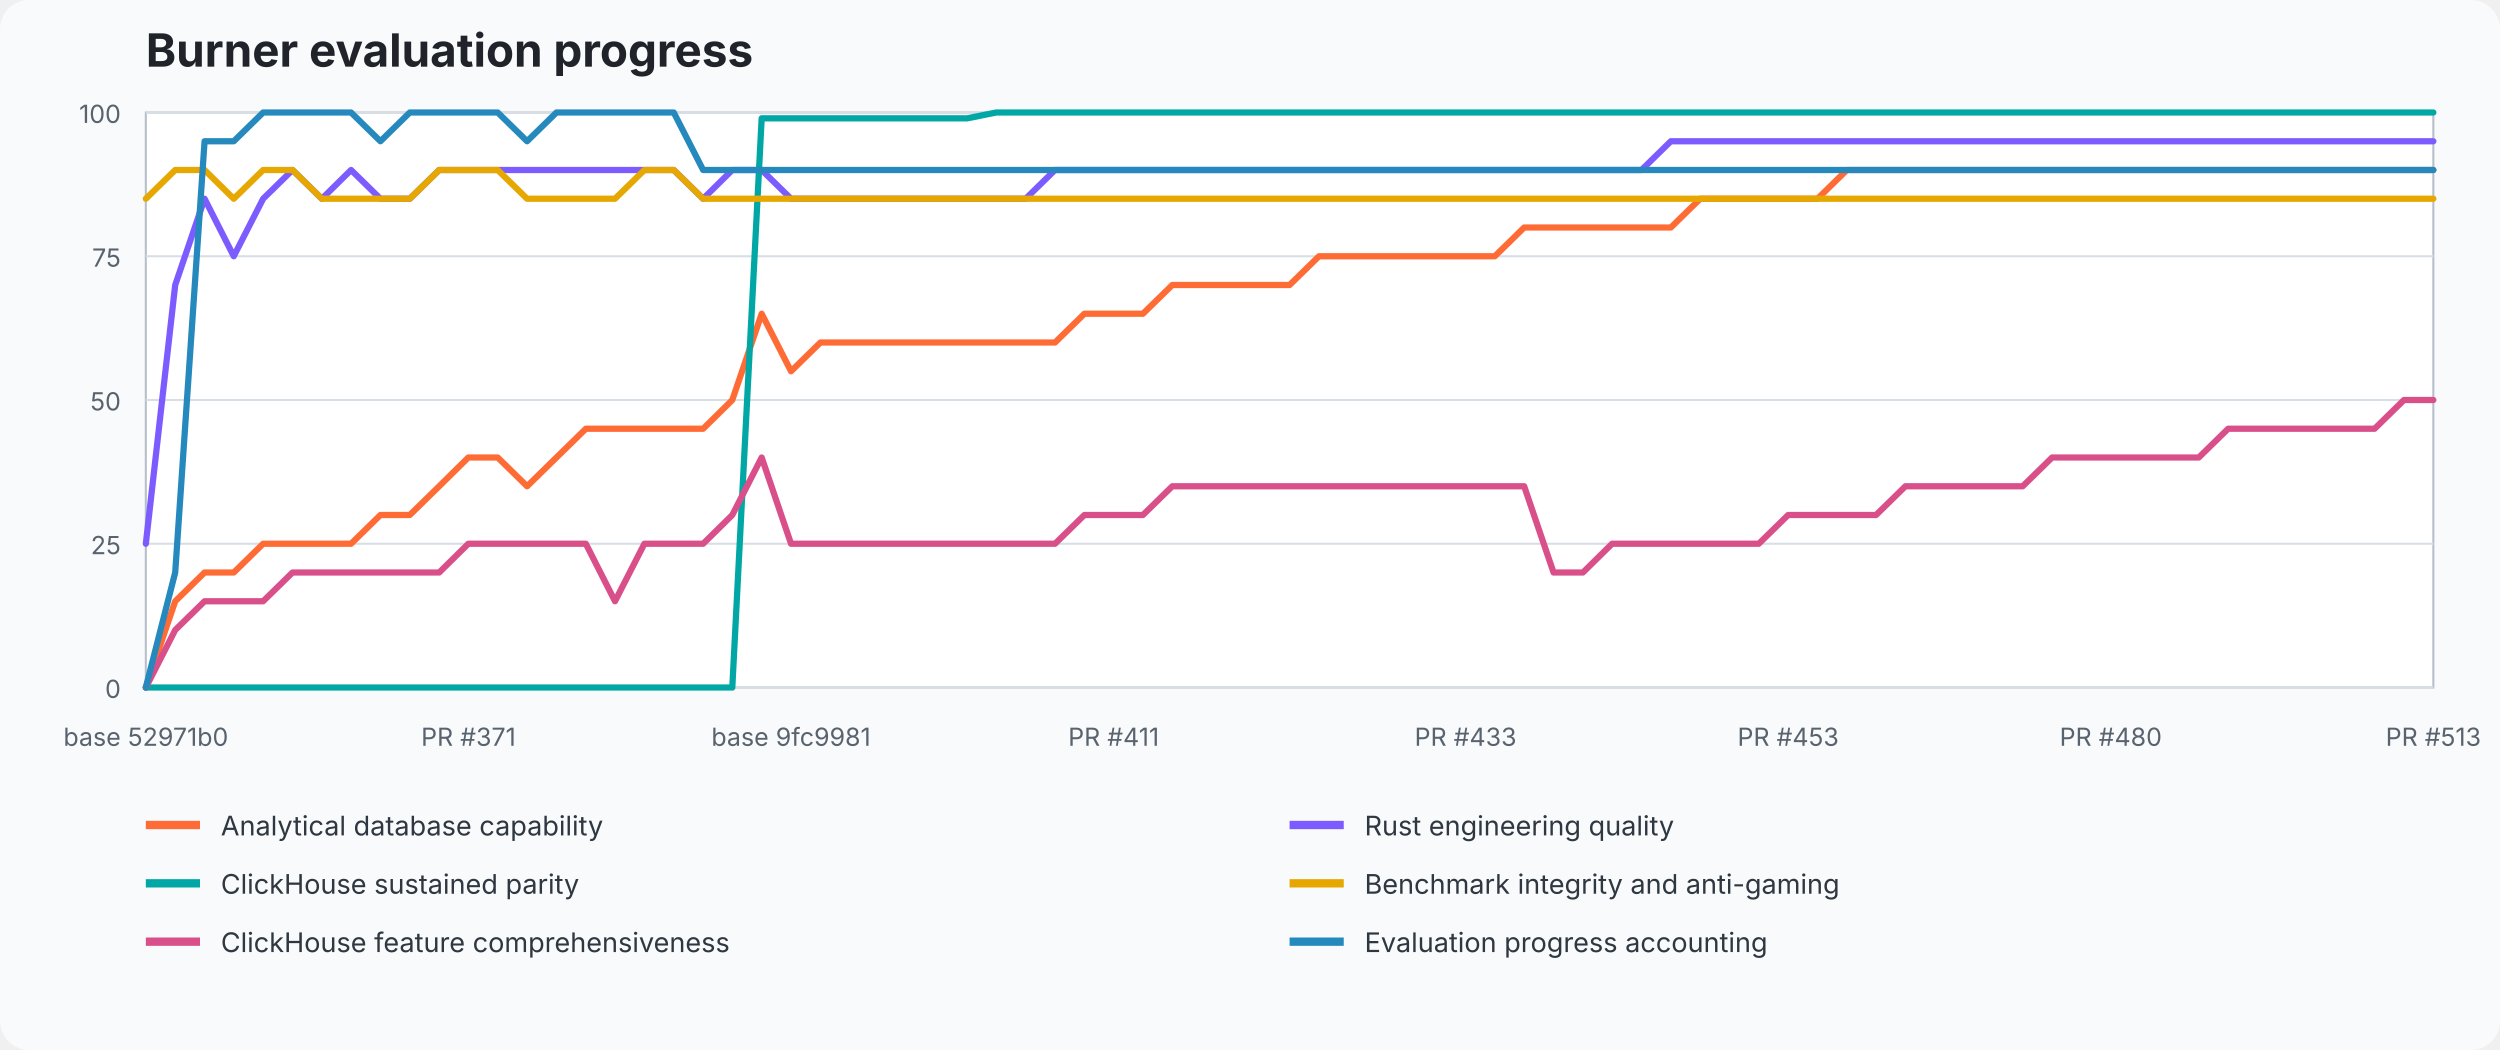
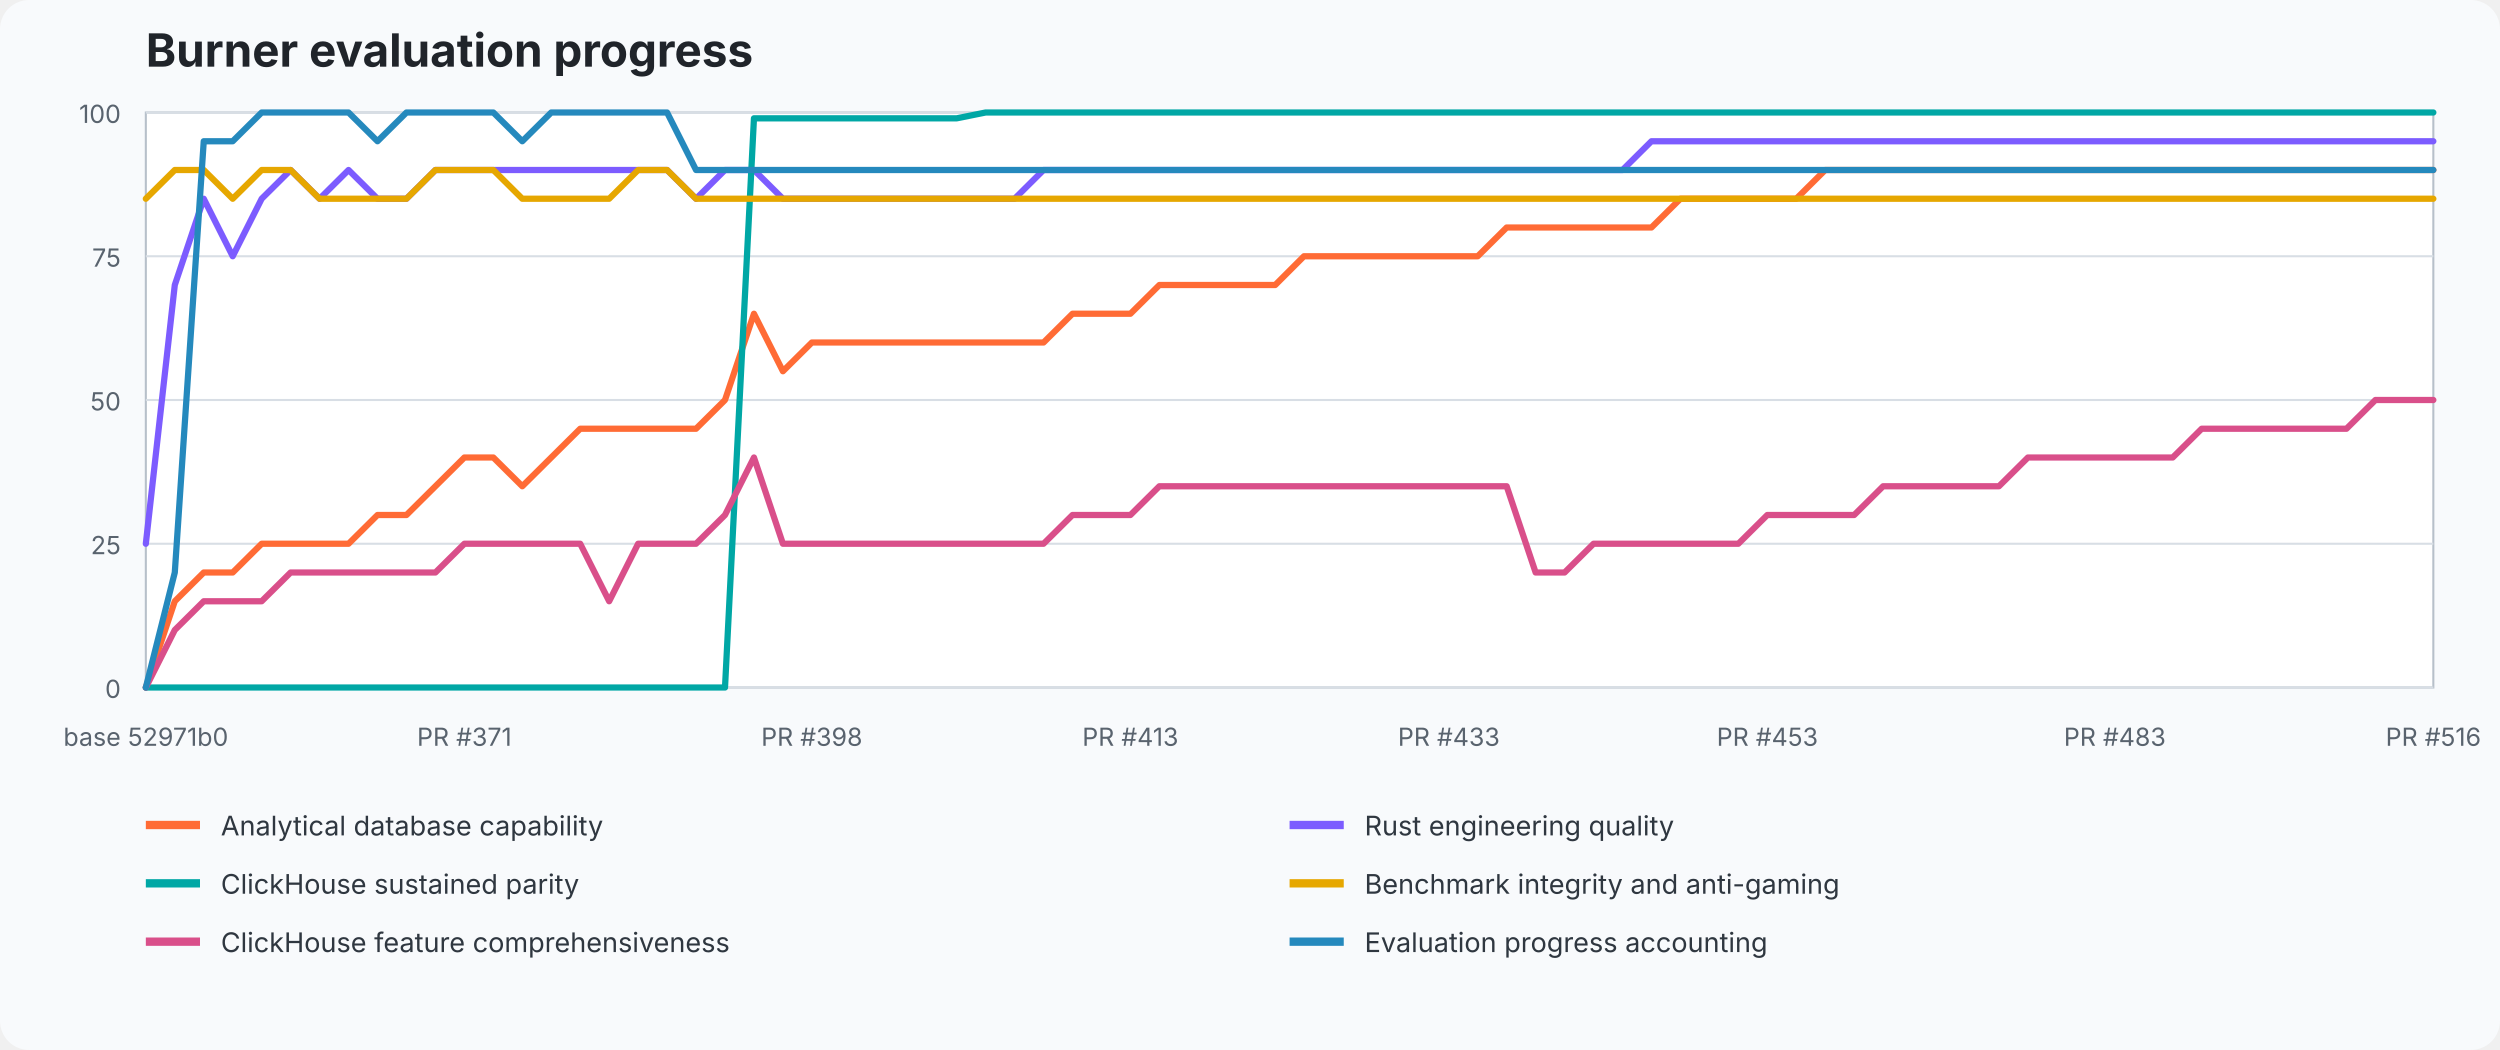
<svg xmlns="http://www.w3.org/2000/svg" width="1200" height="504" viewBox="0 0 1200 504" role="img" aria-labelledby="title desc">
  <style>text{font-family:ui-sans-serif,system-ui,-apple-system,BlinkMacSystemFont,"Segoe UI",sans-serif}.title{font-size:22px;font-weight:700;fill:#20242a}.axis{font-size:12px;fill:#59636e}.legend{font-size:13px;fill:#2f3740}.grid{stroke:#d8dee5;stroke-width:1}.plot{fill:#fff;stroke:#b7c0ca}</style>
  <rect width="100%" height="100%" fill="#f8fafc" rx="14" />
  <text x="70" y="32" class="title">Burner evaluation progress</text>
  <rect x="70" y="54" width="1098" height="276" class="plot" />
  <line x1="70" y1="330" x2="1168" y2="330" class="grid" />
  <text x="58" y="335" text-anchor="end" class="axis">0</text>
  <line x1="70" y1="261" x2="1168" y2="261" class="grid" />
  <text x="58" y="266" text-anchor="end" class="axis">25</text>
  <line x1="70" y1="192" x2="1168" y2="192" class="grid" />
  <text x="58" y="197" text-anchor="end" class="axis">50</text>
  <line x1="70" y1="123" x2="1168" y2="123" class="grid" />
  <text x="58" y="128" text-anchor="end" class="axis">75</text>
  <line x1="70" y1="54" x2="1168" y2="54" class="grid" />
  <text x="58" y="59" text-anchor="end" class="axis">100</text>
-   <polyline points="70.0,330.0 84.1,288.6 98.2,274.8 112.2,274.8 126.3,261.0 140.4,261.0 154.5,261.0 168.5,261.0 182.6,247.2 196.7,247.2 210.8,233.4 224.8,219.6 238.9,219.6 253.0,233.4 267.1,219.6 281.2,205.8 295.2,205.8 309.3,205.8 323.4,205.8 337.5,205.8 351.5,192.0 365.6,150.6 379.7,178.2 393.8,164.4 407.8,164.4 421.9,164.4 436.0,164.4 450.1,164.4 464.2,164.4 478.2,164.4 492.3,164.4 506.4,164.4 520.5,150.6 534.5,150.6 548.6,150.6 562.7,136.8 576.8,136.8 590.8,136.8 604.9,136.8 619.0,136.8 633.1,123.0 647.2,123.0 661.2,123.0 675.3,123.0 689.4,123.0 703.5,123.0 717.5,123.0 731.6,109.2 745.7,109.2 759.8,109.2 773.8,109.2 787.9,109.2 802.0,109.2 816.1,95.4 830.2,95.4 844.2,95.4 858.3,95.4 872.4,95.4 886.5,81.6 900.5,81.6 914.6,81.6 928.7,81.6 942.8,81.6 956.8,81.6 970.9,81.6 985.0,81.6 999.1,81.6 1013.2,81.6 1027.2,81.6 1041.3,81.6 1055.4,81.6 1069.5,81.6 1083.5,81.6 1097.6,81.6 1111.7,81.6 1125.8,81.6 1139.8,81.6 1153.9,81.6 1168.0,81.6" fill="none" stroke="#ff6b35" stroke-width="3" stroke-linejoin="round" stroke-linecap="round" />
-   <polyline points="70.0,261.0 84.1,136.8 98.2,95.4 112.2,123.0 126.3,95.4 140.4,81.6 154.5,95.4 168.5,81.6 182.6,95.4 196.7,95.4 210.8,81.6 224.8,81.6 238.9,81.6 253.0,81.6 267.1,81.6 281.2,81.6 295.2,81.6 309.3,81.6 323.4,81.6 337.5,95.4 351.5,81.6 365.6,81.6 379.7,95.4 393.8,95.4 407.8,95.4 421.9,95.4 436.0,95.4 450.1,95.4 464.2,95.4 478.2,95.4 492.3,95.4 506.4,81.6 520.5,81.6 534.5,81.6 548.6,81.6 562.7,81.6 576.8,81.6 590.8,81.6 604.9,81.6 619.0,81.6 633.1,81.6 647.2,81.6 661.2,81.6 675.3,81.6 689.4,81.6 703.5,81.6 717.5,81.6 731.6,81.6 745.7,81.6 759.8,81.6 773.8,81.6 787.9,81.6 802.0,67.8 816.1,67.8 830.2,67.8 844.2,67.8 858.3,67.8 872.4,67.8 886.5,67.8 900.5,67.8 914.6,67.8 928.7,67.8 942.8,67.8 956.8,67.8 970.9,67.8 985.0,67.8 999.1,67.8 1013.2,67.8 1027.2,67.8 1041.3,67.8 1055.4,67.8 1069.5,67.8 1083.5,67.8 1097.6,67.8 1111.7,67.8 1125.8,67.8 1139.8,67.8 1153.9,67.8 1168.0,67.8" fill="none" stroke="#7c5cff" stroke-width="3" stroke-linejoin="round" stroke-linecap="round" />
-   <polyline points="70.0,330.0 84.1,330.0 98.2,330.0 112.2,330.0 126.3,330.0 140.4,330.0 154.5,330.0 168.5,330.0 182.6,330.0 196.7,330.0 210.8,330.0 224.8,330.0 238.9,330.0 253.0,330.0 267.1,330.0 281.2,330.0 295.2,330.0 309.3,330.0 323.4,330.0 337.5,330.0 351.5,330.0 365.6,56.8 379.7,56.8 393.8,56.8 407.8,56.8 421.9,56.8 436.0,56.8 450.1,56.8 464.2,56.8 478.2,54.0 492.3,54.0 506.4,54.0 520.5,54.0 534.5,54.0 548.6,54.0 562.7,54.0 576.8,54.0 590.8,54.0 604.9,54.0 619.0,54.0 633.1,54.0 647.2,54.0 661.2,54.0 675.3,54.0 689.4,54.0 703.5,54.0 717.5,54.0 731.6,54.0 745.7,54.0 759.8,54.0 773.8,54.0 787.9,54.0 802.0,54.0 816.1,54.0 830.2,54.0 844.2,54.0 858.3,54.0 872.4,54.0 886.5,54.0 900.5,54.0 914.6,54.0 928.7,54.0 942.8,54.0 956.8,54.0 970.9,54.0 985.0,54.0 999.1,54.0 1013.2,54.0 1027.2,54.0 1041.3,54.0 1055.4,54.0 1069.5,54.0 1083.5,54.0 1097.6,54.0 1111.7,54.0 1125.8,54.0 1139.8,54.0 1153.9,54.0 1168.0,54.0" fill="none" stroke="#00a7a5" stroke-width="3" stroke-linejoin="round" stroke-linecap="round" />
-   <polyline points="70.0,95.4 84.1,81.6 98.2,81.6 112.2,95.4 126.3,81.6 140.4,81.6 154.5,95.4 168.5,95.4 182.6,95.4 196.7,95.4 210.8,81.6 224.8,81.6 238.9,81.6 253.0,95.4 267.1,95.4 281.2,95.4 295.2,95.4 309.3,81.6 323.4,81.6 337.5,95.4 351.5,95.4 365.6,95.4 379.7,95.4 393.8,95.4 407.8,95.4 421.9,95.4 436.0,95.4 450.1,95.4 464.2,95.4 478.2,95.4 492.3,95.4 506.4,95.4 520.5,95.4 534.5,95.4 548.6,95.4 562.7,95.4 576.8,95.4 590.8,95.4 604.9,95.4 619.0,95.4 633.1,95.4 647.2,95.4 661.2,95.4 675.3,95.4 689.4,95.4 703.5,95.4 717.5,95.4 731.6,95.4 745.7,95.4 759.8,95.4 773.8,95.4 787.9,95.4 802.0,95.4 816.1,95.4 830.2,95.4 844.2,95.4 858.3,95.4 872.4,95.4 886.5,95.4 900.5,95.4 914.6,95.4 928.7,95.4 942.8,95.4 956.8,95.4 970.9,95.4 985.0,95.4 999.1,95.4 1013.2,95.4 1027.2,95.4 1041.3,95.4 1055.4,95.4 1069.5,95.4 1083.5,95.4 1097.6,95.4 1111.7,95.4 1125.8,95.4 1139.8,95.4 1153.9,95.4 1168.0,95.4" fill="none" stroke="#e6a700" stroke-width="3" stroke-linejoin="round" stroke-linecap="round" />
-   <polyline points="70.0,330.0 84.1,302.4 98.2,288.6 112.2,288.6 126.3,288.6 140.4,274.8 154.5,274.8 168.5,274.8 182.6,274.8 196.7,274.8 210.8,274.8 224.8,261.0 238.9,261.0 253.0,261.0 267.1,261.0 281.2,261.0 295.2,288.6 309.3,261.0 323.4,261.0 337.5,261.0 351.5,247.2 365.6,219.6 379.7,261.0 393.8,261.0 407.8,261.0 421.9,261.0 436.0,261.0 450.1,261.0 464.2,261.0 478.2,261.0 492.3,261.0 506.4,261.0 520.5,247.2 534.5,247.2 548.6,247.2 562.7,233.4 576.8,233.4 590.8,233.4 604.9,233.4 619.0,233.4 633.1,233.4 647.2,233.4 661.2,233.4 675.3,233.4 689.4,233.4 703.5,233.4 717.5,233.4 731.6,233.4 745.7,274.8 759.8,274.8 773.8,261.0 787.9,261.0 802.0,261.0 816.1,261.0 830.2,261.0 844.2,261.0 858.3,247.2 872.4,247.2 886.5,247.2 900.5,247.2 914.6,233.4 928.7,233.4 942.8,233.4 956.8,233.4 970.9,233.4 985.0,219.6 999.1,219.6 1013.2,219.6 1027.2,219.6 1041.3,219.6 1055.4,219.6 1069.5,205.8 1083.5,205.8 1097.6,205.8 1111.7,205.8 1125.8,205.8 1139.8,205.8 1153.9,192.0 1168.0,192.0" fill="none" stroke="#d94f8a" stroke-width="3" stroke-linejoin="round" stroke-linecap="round" />
-   <polyline points="70.0,330.0 84.1,274.8 98.2,67.8 112.2,67.8 126.3,54.0 140.4,54.0 154.5,54.0 168.5,54.0 182.6,67.8 196.7,54.0 210.8,54.0 224.8,54.0 238.9,54.0 253.0,67.8 267.1,54.0 281.2,54.0 295.2,54.0 309.3,54.0 323.4,54.0 337.5,81.6 351.5,81.6 365.6,81.6 379.7,81.6 393.8,81.6 407.8,81.6 421.9,81.6 436.0,81.6 450.1,81.6 464.2,81.6 478.2,81.6 492.3,81.6 506.4,81.6 520.5,81.6 534.5,81.6 548.6,81.6 562.7,81.6 576.8,81.6 590.8,81.6 604.9,81.6 619.0,81.6 633.1,81.6 647.2,81.6 661.2,81.6 675.3,81.6 689.4,81.6 703.5,81.6 717.5,81.6 731.6,81.6 745.7,81.6 759.8,81.6 773.8,81.6 787.9,81.6 802.0,81.6 816.1,81.6 830.2,81.6 844.2,81.6 858.3,81.6 872.4,81.6 886.5,81.6 900.5,81.6 914.6,81.6 928.7,81.6 942.8,81.6 956.8,81.6 970.9,81.6 985.0,81.6 999.1,81.6 1013.2,81.6 1027.2,81.6 1041.3,81.6 1055.4,81.6 1069.5,81.6 1083.5,81.6 1097.6,81.6 1111.7,81.6 1125.8,81.6 1139.8,81.6 1153.9,81.6 1168.0,81.6" fill="none" stroke="#2589bd" stroke-width="3" stroke-linejoin="round" stroke-linecap="round" />
+   <polyline points="70.0,330.0 83.9,288.6 97.8,274.8 111.7,274.8 125.6,261.0 139.5,261.0 153.4,261.0 167.3,261.0 181.2,247.2 195.1,247.2 209.0,233.4 222.9,219.6 236.8,219.6 250.7,233.4 264.6,219.6 278.5,205.8 292.4,205.8 306.3,205.8 320.2,205.8 334.1,205.8 348.0,192.0 361.9,150.6 375.8,178.2 389.7,164.4 403.6,164.4 417.5,164.4 431.4,164.4 445.3,164.4 459.2,164.4 473.1,164.4 487.0,164.4 500.9,164.4 514.8,150.6 528.7,150.6 542.6,150.6 556.5,136.8 570.4,136.8 584.3,136.8 598.2,136.8 612.1,136.8 625.9,123.0 639.8,123.0 653.7,123.0 667.6,123.0 681.5,123.0 695.4,123.0 709.3,123.0 723.2,109.2 737.1,109.2 751.0,109.2 764.9,109.2 778.8,109.2 792.7,109.2 806.6,95.4 820.5,95.4 834.4,95.4 848.3,95.4 862.2,95.4 876.1,81.6 890.0,81.6 903.9,81.6 917.8,81.6 931.7,81.6 945.6,81.6 959.5,81.6 973.4,81.6 987.3,81.6 1001.2,81.6 1015.1,81.6 1029.0,81.6 1042.9,81.6 1056.8,81.6 1070.7,81.6 1084.6,81.6 1098.5,81.6 1112.4,81.6 1126.3,81.6 1140.2,81.6 1154.1,81.6 1168.0,81.6" fill="none" stroke="#ff6b35" stroke-width="3" stroke-linejoin="round" stroke-linecap="round" />
+   <polyline points="70.0,261.0 83.9,136.8 97.8,95.4 111.7,123.0 125.6,95.4 139.5,81.6 153.4,95.4 167.3,81.6 181.2,95.4 195.1,95.4 209.0,81.6 222.9,81.6 236.8,81.6 250.7,81.6 264.6,81.6 278.5,81.6 292.4,81.6 306.3,81.6 320.2,81.6 334.1,95.4 348.0,81.6 361.9,81.6 375.8,95.4 389.7,95.4 403.6,95.4 417.5,95.4 431.4,95.4 445.3,95.4 459.2,95.4 473.1,95.4 487.0,95.4 500.9,81.6 514.8,81.6 528.7,81.6 542.6,81.6 556.5,81.6 570.4,81.6 584.3,81.6 598.2,81.6 612.1,81.6 625.9,81.6 639.8,81.6 653.7,81.6 667.6,81.6 681.5,81.6 695.4,81.6 709.3,81.6 723.2,81.6 737.1,81.6 751.0,81.6 764.9,81.6 778.8,81.6 792.7,67.8 806.6,67.8 820.5,67.8 834.4,67.8 848.3,67.8 862.2,67.8 876.1,67.8 890.0,67.8 903.9,67.8 917.8,67.8 931.7,67.8 945.6,67.8 959.5,67.8 973.4,67.8 987.3,67.8 1001.2,67.8 1015.1,67.8 1029.0,67.8 1042.9,67.8 1056.8,67.8 1070.7,67.8 1084.6,67.8 1098.5,67.8 1112.4,67.8 1126.3,67.8 1140.2,67.8 1154.1,67.8 1168.0,67.8" fill="none" stroke="#7c5cff" stroke-width="3" stroke-linejoin="round" stroke-linecap="round" />
+   <polyline points="70.0,330.0 83.9,330.0 97.8,330.0 111.7,330.0 125.6,330.0 139.5,330.0 153.4,330.0 167.3,330.0 181.2,330.0 195.1,330.0 209.0,330.0 222.9,330.0 236.8,330.0 250.7,330.0 264.6,330.0 278.5,330.0 292.4,330.0 306.3,330.0 320.2,330.0 334.1,330.0 348.0,330.0 361.9,56.8 375.8,56.8 389.7,56.8 403.6,56.8 417.5,56.8 431.4,56.8 445.3,56.8 459.2,56.8 473.1,54.0 487.0,54.0 500.9,54.0 514.8,54.0 528.7,54.0 542.6,54.0 556.5,54.0 570.4,54.0 584.3,54.0 598.2,54.0 612.1,54.0 625.9,54.0 639.8,54.0 653.7,54.0 667.6,54.0 681.5,54.0 695.4,54.0 709.3,54.0 723.2,54.0 737.1,54.0 751.0,54.0 764.9,54.0 778.8,54.0 792.7,54.0 806.6,54.0 820.5,54.0 834.4,54.0 848.3,54.0 862.2,54.0 876.1,54.0 890.0,54.0 903.9,54.0 917.8,54.0 931.7,54.0 945.6,54.0 959.5,54.0 973.4,54.0 987.3,54.0 1001.2,54.0 1015.1,54.0 1029.0,54.0 1042.9,54.0 1056.8,54.0 1070.7,54.0 1084.6,54.0 1098.5,54.0 1112.4,54.0 1126.3,54.0 1140.2,54.0 1154.1,54.0 1168.0,54.0" fill="none" stroke="#00a7a5" stroke-width="3" stroke-linejoin="round" stroke-linecap="round" />
+   <polyline points="70.0,95.4 83.9,81.6 97.8,81.6 111.7,95.4 125.6,81.6 139.5,81.6 153.4,95.4 167.3,95.4 181.2,95.4 195.1,95.4 209.0,81.6 222.9,81.6 236.8,81.6 250.7,95.4 264.6,95.4 278.5,95.4 292.4,95.4 306.3,81.6 320.2,81.6 334.1,95.4 348.0,95.4 361.9,95.4 375.8,95.4 389.7,95.4 403.6,95.4 417.5,95.4 431.4,95.4 445.3,95.4 459.2,95.4 473.1,95.4 487.0,95.4 500.9,95.4 514.8,95.4 528.7,95.4 542.6,95.4 556.5,95.4 570.4,95.4 584.3,95.4 598.2,95.4 612.1,95.4 625.9,95.4 639.8,95.4 653.7,95.4 667.6,95.4 681.5,95.4 695.4,95.4 709.3,95.4 723.2,95.4 737.1,95.4 751.0,95.4 764.9,95.4 778.8,95.4 792.7,95.4 806.6,95.4 820.5,95.4 834.4,95.4 848.3,95.4 862.2,95.4 876.1,95.4 890.0,95.4 903.9,95.4 917.8,95.4 931.7,95.4 945.6,95.4 959.5,95.4 973.4,95.4 987.3,95.4 1001.2,95.4 1015.1,95.4 1029.0,95.4 1042.9,95.4 1056.8,95.4 1070.7,95.4 1084.6,95.4 1098.5,95.4 1112.4,95.4 1126.3,95.4 1140.2,95.4 1154.1,95.4 1168.0,95.4" fill="none" stroke="#e6a700" stroke-width="3" stroke-linejoin="round" stroke-linecap="round" />
+   <polyline points="70.0,330.0 83.9,302.4 97.8,288.6 111.7,288.6 125.6,288.6 139.5,274.8 153.4,274.8 167.3,274.8 181.2,274.8 195.1,274.8 209.0,274.8 222.9,261.0 236.8,261.0 250.7,261.0 264.6,261.0 278.5,261.0 292.4,288.6 306.3,261.0 320.2,261.0 334.1,261.0 348.0,247.2 361.9,219.6 375.8,261.0 389.7,261.0 403.6,261.0 417.5,261.0 431.4,261.0 445.3,261.0 459.2,261.0 473.1,261.0 487.0,261.0 500.9,261.0 514.8,247.2 528.7,247.2 542.6,247.2 556.5,233.4 570.4,233.4 584.3,233.4 598.2,233.4 612.1,233.4 625.9,233.4 639.8,233.4 653.7,233.4 667.6,233.4 681.5,233.4 695.4,233.4 709.3,233.4 723.2,233.4 737.1,274.8 751.0,274.8 764.9,261.0 778.8,261.0 792.7,261.0 806.6,261.0 820.5,261.0 834.4,261.0 848.3,247.2 862.2,247.2 876.1,247.2 890.0,247.2 903.9,233.4 917.8,233.4 931.7,233.4 945.6,233.4 959.5,233.4 973.4,219.6 987.3,219.6 1001.2,219.6 1015.1,219.6 1029.0,219.6 1042.9,219.6 1056.8,205.8 1070.7,205.8 1084.6,205.8 1098.5,205.8 1112.4,205.8 1126.3,205.8 1140.2,192.0 1154.1,192.0 1168.0,192.0" fill="none" stroke="#d94f8a" stroke-width="3" stroke-linejoin="round" stroke-linecap="round" />
+   <polyline points="70.0,330.0 83.9,274.8 97.8,67.8 111.7,67.8 125.6,54.0 139.5,54.0 153.4,54.0 167.3,54.0 181.2,67.8 195.1,54.0 209.0,54.0 222.9,54.0 236.8,54.0 250.7,67.8 264.6,54.0 278.5,54.0 292.4,54.0 306.3,54.0 320.2,54.0 334.1,81.6 348.0,81.6 361.9,81.6 375.8,81.6 389.7,81.6 403.6,81.6 417.5,81.6 431.4,81.6 445.3,81.6 459.2,81.6 473.1,81.6 487.0,81.6 500.9,81.6 514.8,81.6 528.7,81.6 542.6,81.6 556.5,81.6 570.4,81.6 584.3,81.6 598.2,81.6 612.1,81.6 625.9,81.6 639.8,81.6 653.7,81.6 667.6,81.6 681.5,81.6 695.4,81.6 709.3,81.6 723.2,81.6 737.1,81.6 751.0,81.6 764.9,81.6 778.8,81.6 792.7,81.6 806.6,81.6 820.5,81.6 834.4,81.6 848.3,81.6 862.2,81.6 876.1,81.6 890.0,81.6 903.9,81.6 917.8,81.6 931.7,81.6 945.6,81.6 959.5,81.6 973.4,81.6 987.3,81.6 1001.2,81.6 1015.1,81.6 1029.0,81.6 1042.9,81.6 1056.8,81.6 1070.7,81.6 1084.6,81.6 1098.5,81.6 1112.4,81.6 1126.3,81.6 1140.2,81.6 1154.1,81.6 1168.0,81.6" fill="none" stroke="#2589bd" stroke-width="3" stroke-linejoin="round" stroke-linecap="round" />
  <text x="70" y="358" text-anchor="middle" class="axis">base 52971b0</text>
-   <text x="224.846" y="358" text-anchor="middle" class="axis">PR #371</text>
-   <text x="379.692" y="358" text-anchor="middle" class="axis">base 9fc9981</text>
-   <text x="534.538" y="358" text-anchor="middle" class="axis">PR #411</text>
-   <text x="703.462" y="358" text-anchor="middle" class="axis">PR #433</text>
-   <text x="858.308" y="358" text-anchor="middle" class="axis">PR #453</text>
-   <text x="1013.154" y="358" text-anchor="middle" class="axis">PR #480</text>
-   <text x="1168" y="358" text-anchor="middle" class="axis">PR #513</text>
+   <text x="222.886" y="358" text-anchor="middle" class="axis">PR #371</text>
+   <text x="389.671" y="358" text-anchor="middle" class="axis">PR #398</text>
+   <text x="542.557" y="358" text-anchor="middle" class="axis">PR #413</text>
+   <text x="695.443" y="358" text-anchor="middle" class="axis">PR #433</text>
+   <text x="848.329" y="358" text-anchor="middle" class="axis">PR #453</text>
+   <text x="1015.114" y="358" text-anchor="middle" class="axis">PR #483</text>
+   <text x="1168" y="358" text-anchor="middle" class="axis">PR #516</text>
  <line x1="70" y1="396" x2="96" y2="396" stroke="#ff6b35" stroke-width="4" />
  <text x="106" y="401" class="legend">Analytical database capability</text>
  <line x1="619" y1="396" x2="645" y2="396" stroke="#7c5cff" stroke-width="4" />
  <text x="655" y="401" class="legend">Rust engineering quality</text>
  <line x1="70" y1="424" x2="96" y2="424" stroke="#00a7a5" stroke-width="4" />
  <text x="106" y="429" class="legend">ClickHouse sustained parity</text>
  <line x1="619" y1="424" x2="645" y2="424" stroke="#e6a700" stroke-width="4" />
  <text x="655" y="429" class="legend">Benchmark integrity and anti-gaming</text>
  <line x1="70" y1="452" x2="96" y2="452" stroke="#d94f8a" stroke-width="4" />
  <text x="106" y="457" class="legend">ClickHouse feature comprehensiveness</text>
  <line x1="619" y1="452" x2="645" y2="452" stroke="#2589bd" stroke-width="4" />
  <text x="655" y="457" class="legend">Evaluation progress accounting</text>
</svg>
